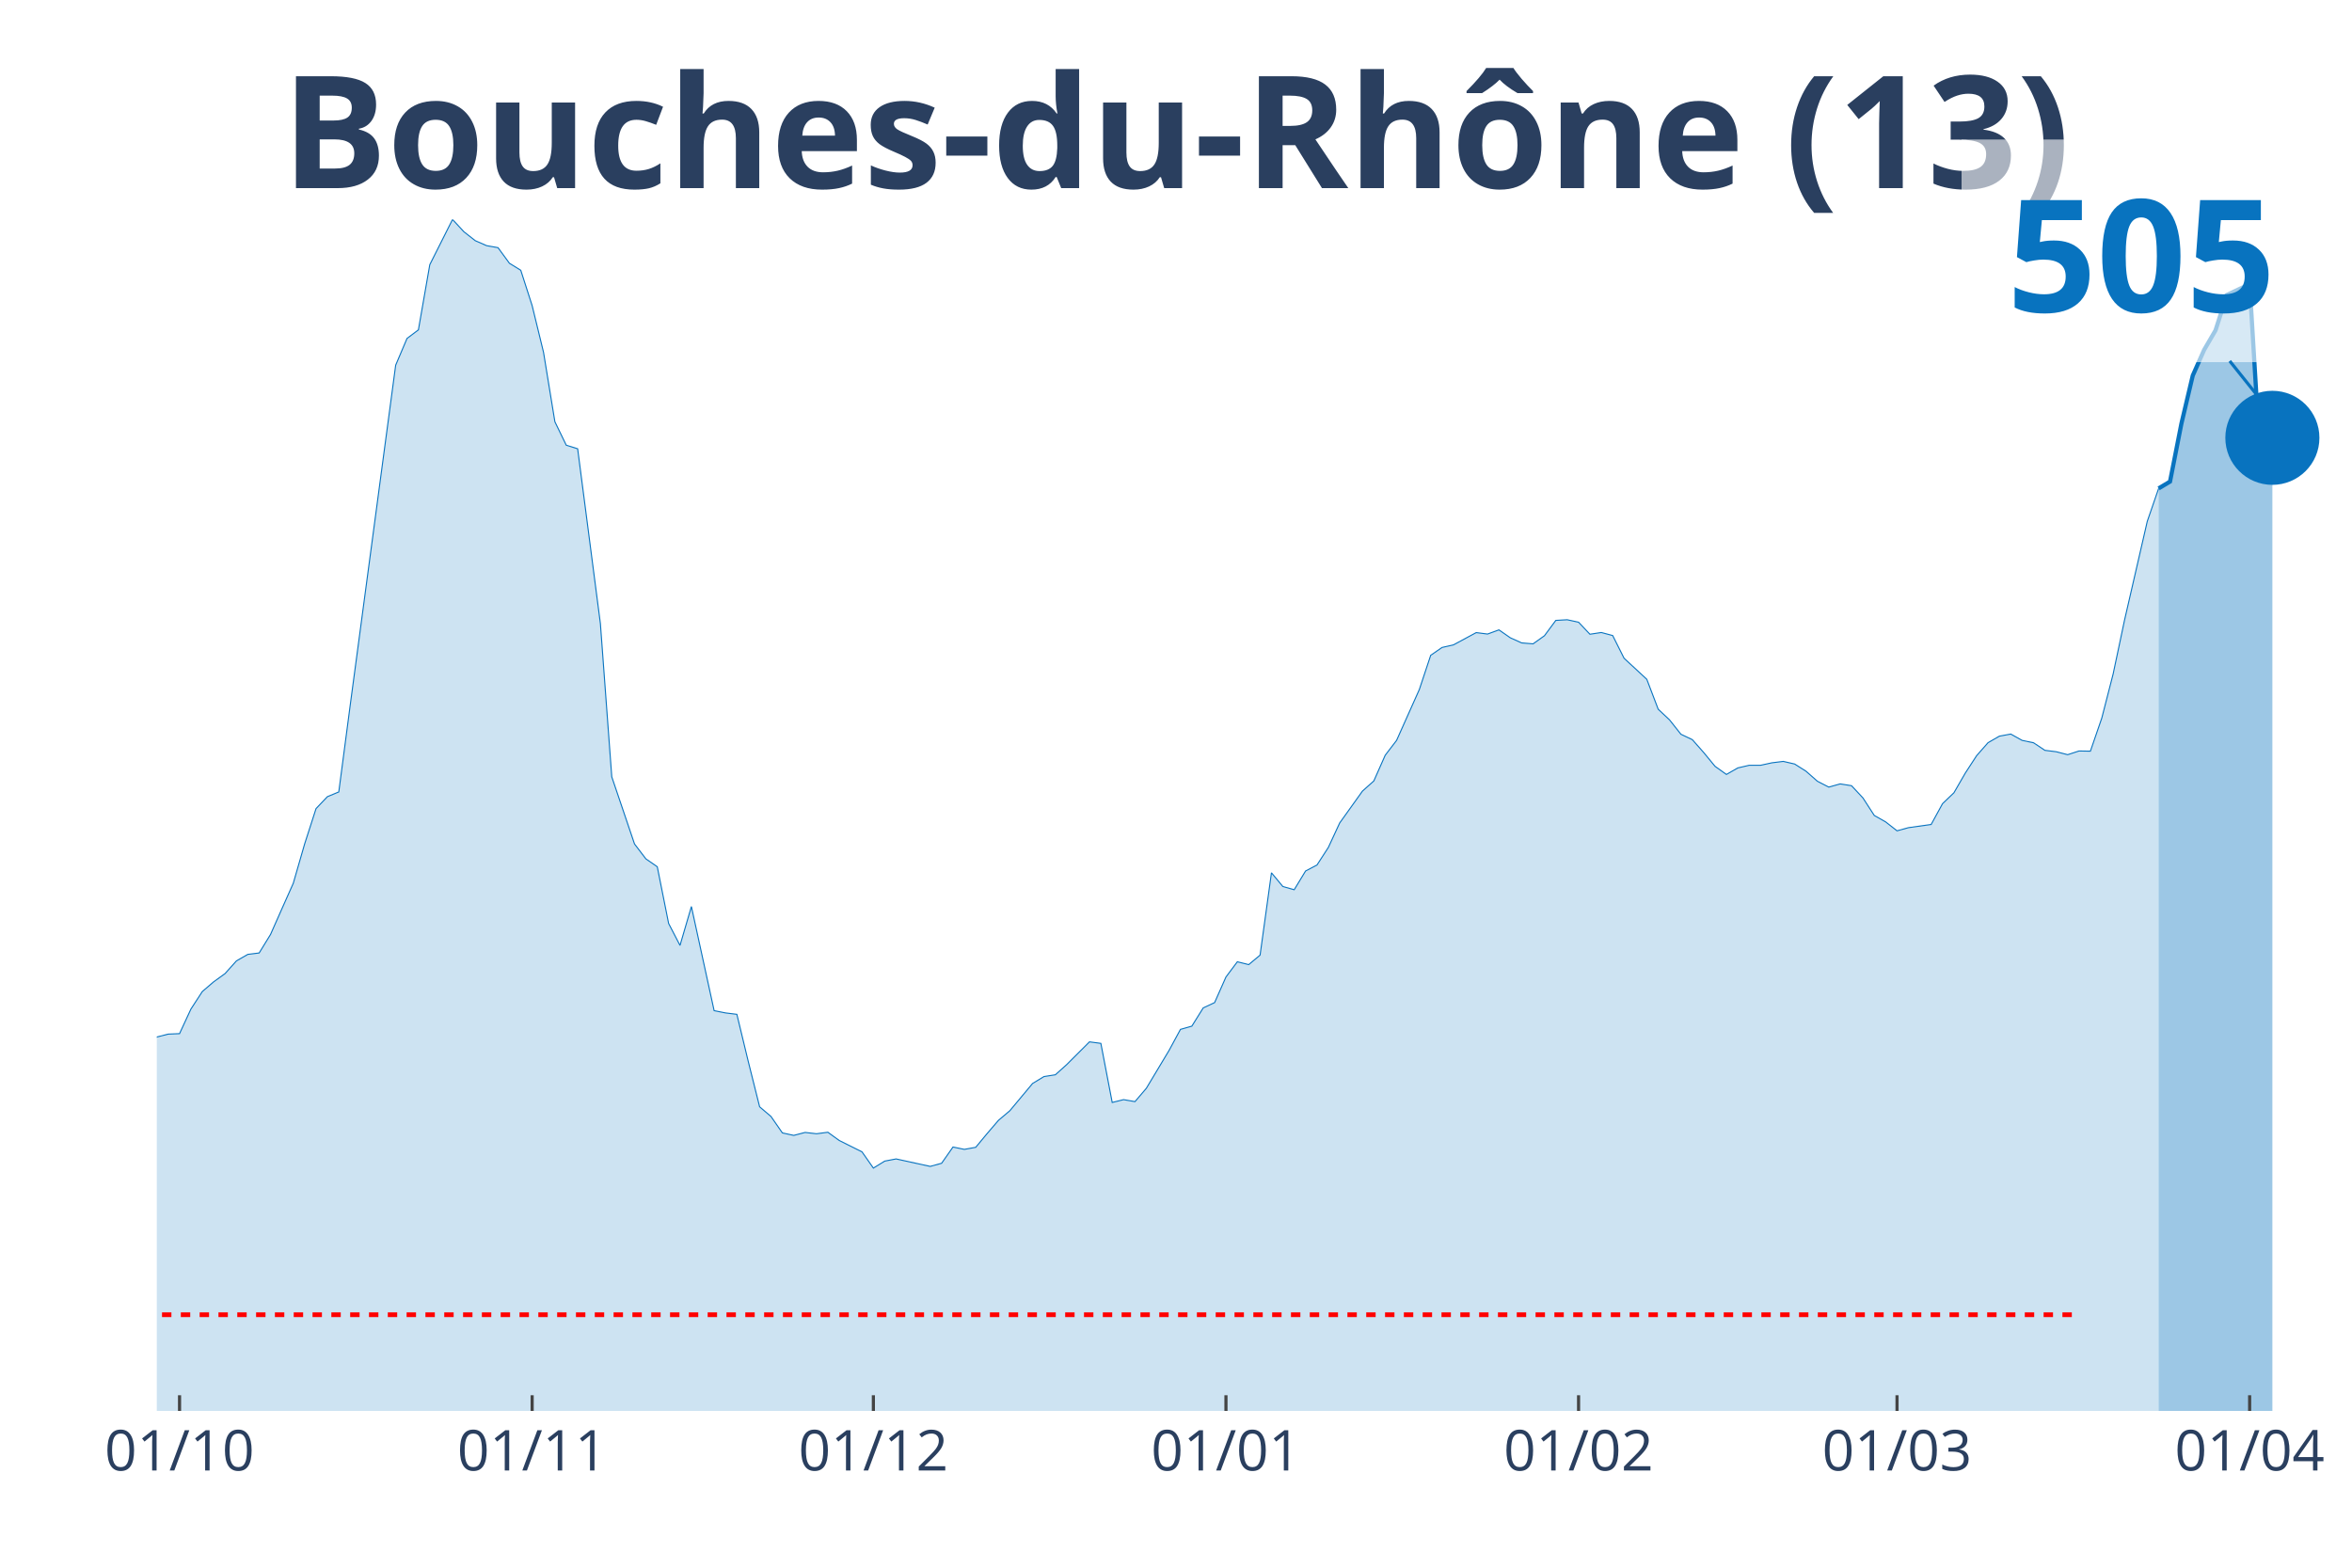
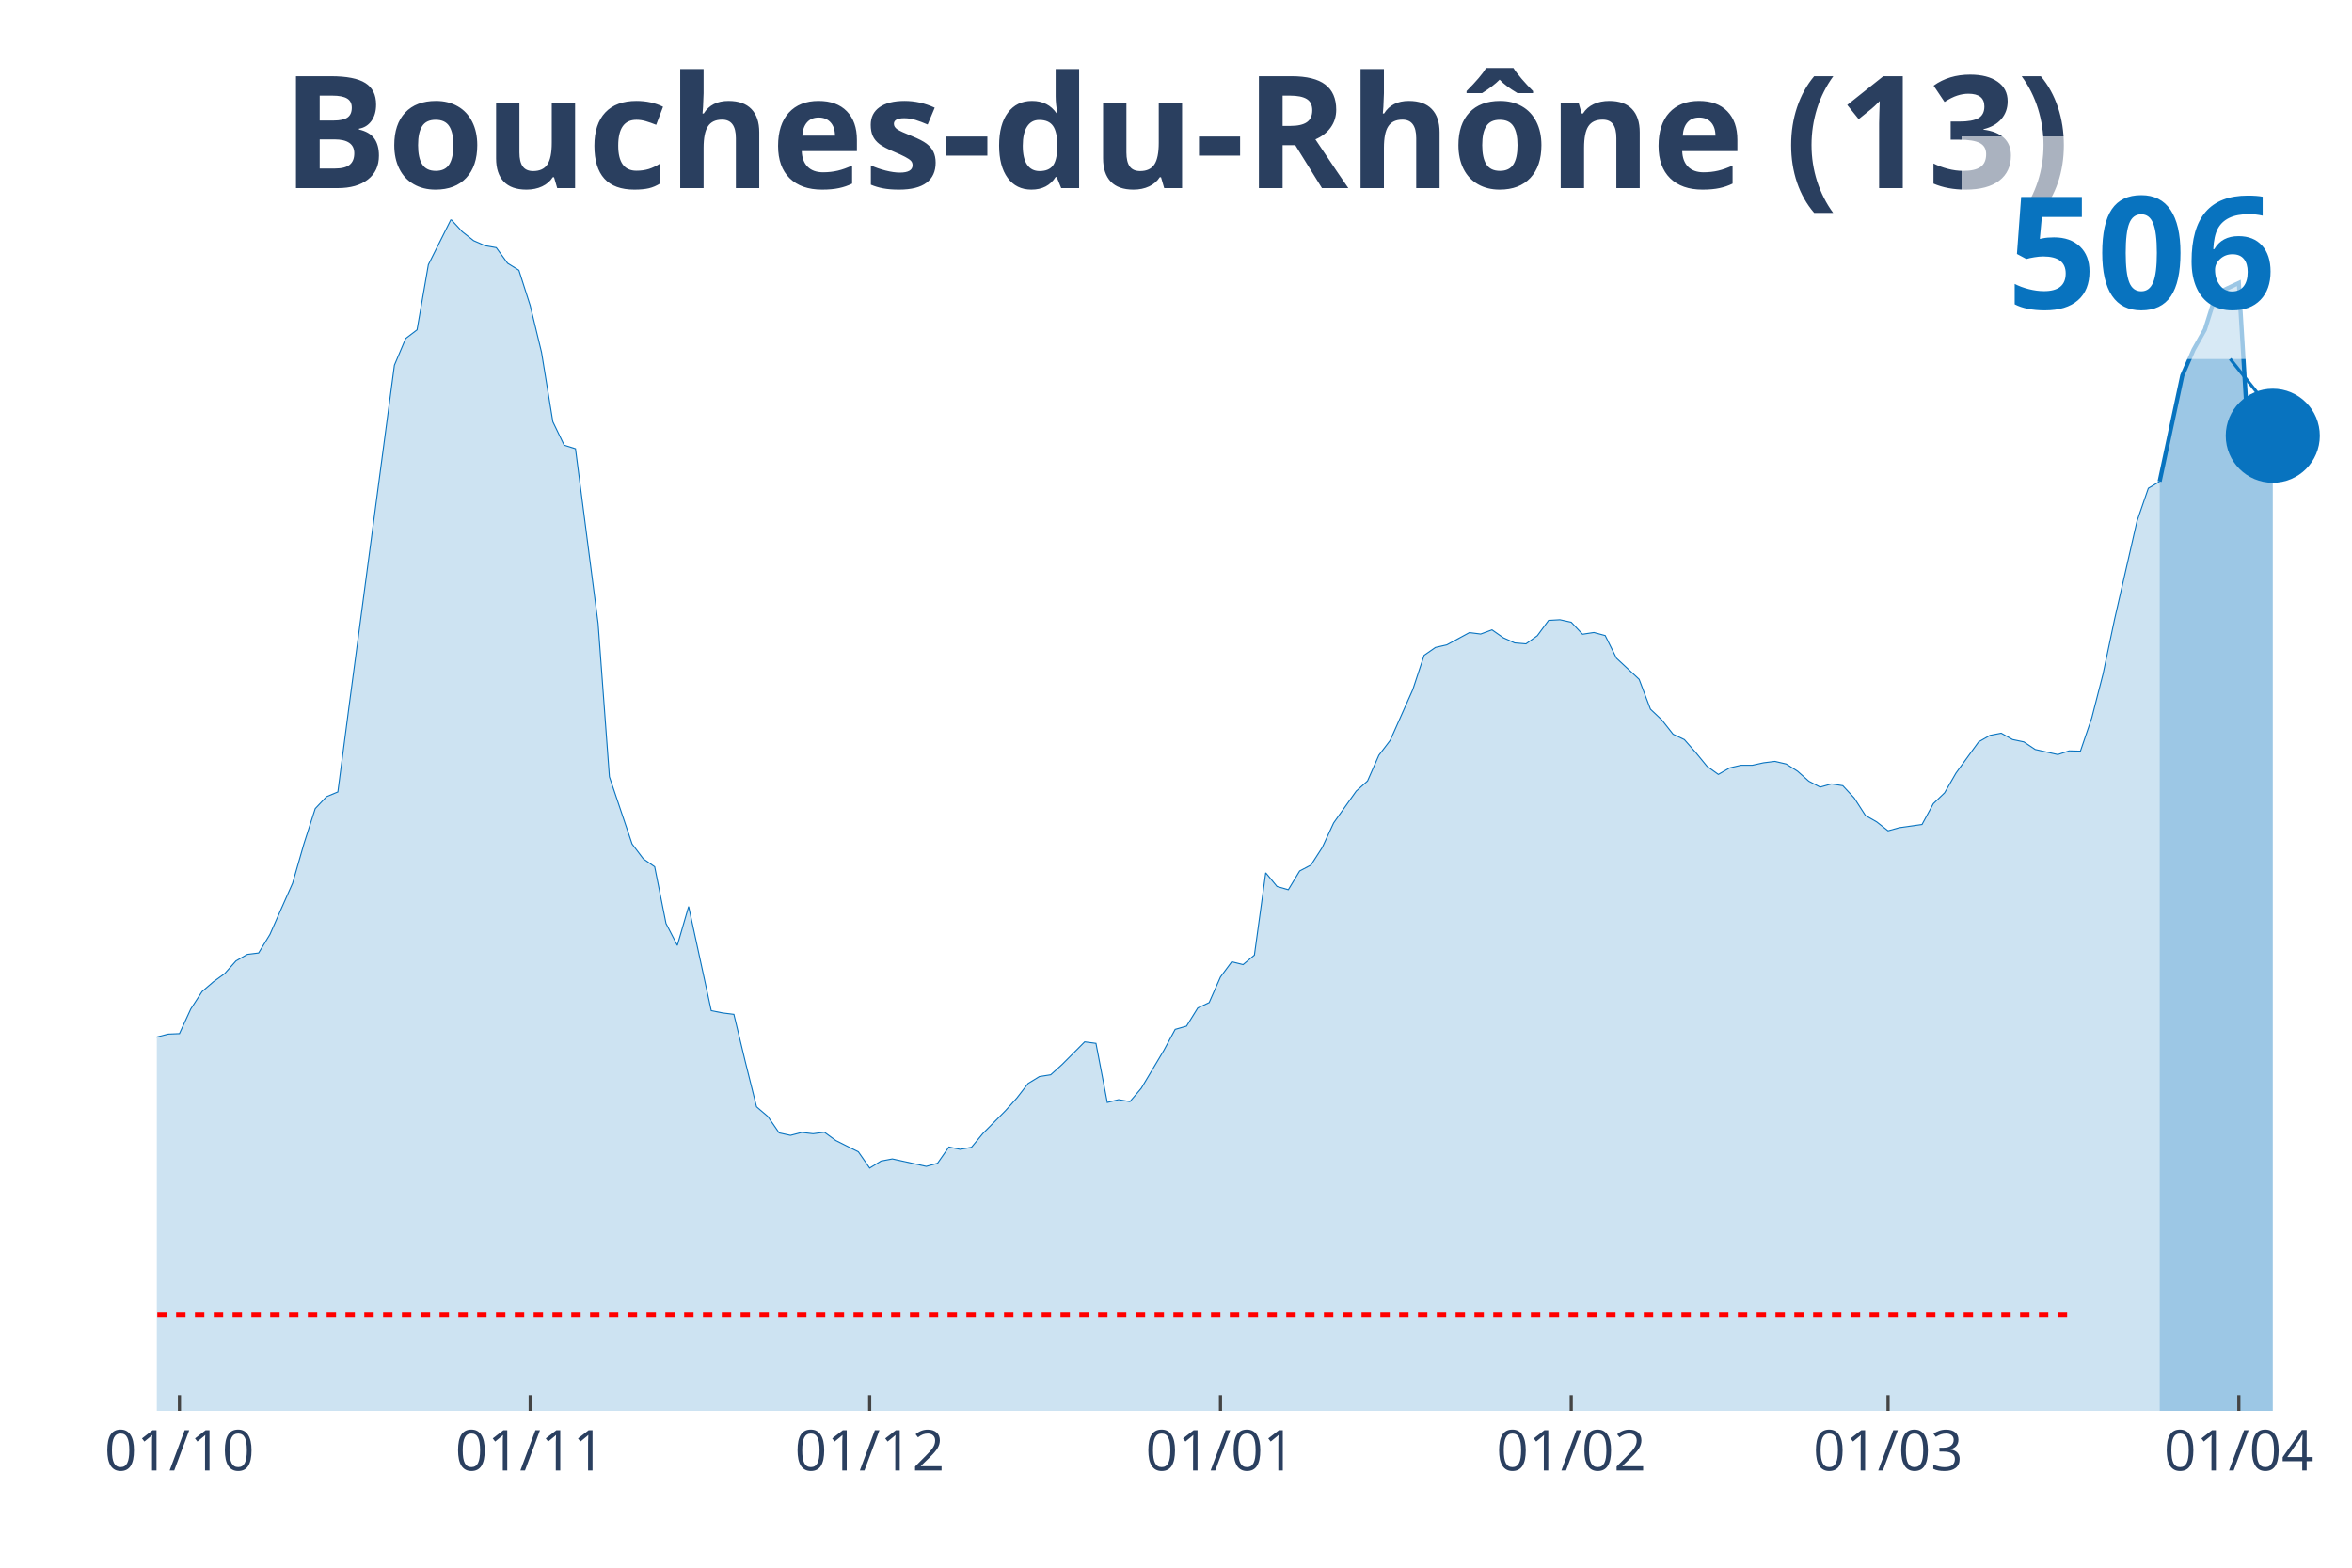
<svg xmlns="http://www.w3.org/2000/svg" class="main-svg" width="1125" height="750" style="" viewBox="0 0 750 500">
  <rect x="0" y="0" width="750" height="500" style="fill: rgb(0, 0, 0); fill-opacity: 0;" />
-   <defs id="defs-a9024b">
+   <defs id="defs-48c18f">
    <g class="clips">
-       <clipPath id="clipa9024bxyplot" class="plotclip">
+       <clipPath id="clip48c18fxyplot" class="plotclip">
        <rect width="700" height="380" />
      </clipPath>
-       <clipPath class="axesclip" id="clipa9024bx">
+       <clipPath class="axesclip" id="clip48c18fx">
        <rect x="50" y="0" width="700" height="500" />
      </clipPath>
-       <clipPath class="axesclip" id="clipa9024by">
+       <clipPath class="axesclip" id="clip48c18fy">
        <rect x="0" y="70" width="750" height="380" />
      </clipPath>
-       <clipPath class="axesclip" id="clipa9024bxy">
+       <clipPath class="axesclip" id="clip48c18fxy">
        <rect x="50" y="70" width="700" height="380" />
      </clipPath>
    </g>
    <g class="gradients" />
  </defs>
  <g class="bglayer">
    <rect class="bg" x="50" y="70" width="700" height="380" style="fill: rgb(0, 0, 0); fill-opacity: 0; stroke-width: 0;" />
  </g>
  <g class="layer-below">
    <g class="imagelayer" />
    <g class="shapelayer" />
  </g>
  <g class="cartesianlayer">
    <g class="subplot xy">
      <g class="layer-subplot">
        <g class="shapelayer" />
        <g class="imagelayer" />
      </g>
      <g class="gridlayer">
        <g class="x">
-           <path class="xgrid crisp" transform="translate(57.25,0)" d="M0,70v380" style="stroke: rgb(255, 255, 255); stroke-opacity: 1; stroke-width: 1px;" />
-           <path class="xgrid crisp" transform="translate(169.69,0)" d="M0,70v380" style="stroke: rgb(255, 255, 255); stroke-opacity: 1; stroke-width: 1px;" />
-           <path class="xgrid crisp" transform="translate(278.5,0)" d="M0,70v380" style="stroke: rgb(255, 255, 255); stroke-opacity: 1; stroke-width: 1px;" />
-           <path class="xgrid crisp" transform="translate(390.93,0)" d="M0,70v380" style="stroke: rgb(255, 255, 255); stroke-opacity: 1; stroke-width: 1px;" />
-           <path class="xgrid crisp" transform="translate(503.37,0)" d="M0,70v380" style="stroke: rgb(255, 255, 255); stroke-opacity: 1; stroke-width: 1px;" />
-           <path class="xgrid crisp" transform="translate(604.92,0)" d="M0,70v380" style="stroke: rgb(255, 255, 255); stroke-opacity: 1; stroke-width: 1px;" />
-           <path class="xgrid crisp" transform="translate(717.36,0)" d="M0,70v380" style="stroke: rgb(255, 255, 255); stroke-opacity: 1; stroke-width: 1px;" />
+           <path class="xgrid crisp" transform="translate(57.22,0)" d="M0,70v380" style="stroke: rgb(255, 255, 255); stroke-opacity: 1; stroke-width: 1px;" />
+           <path class="xgrid crisp" transform="translate(169.07,0)" d="M0,70v380" style="stroke: rgb(255, 255, 255); stroke-opacity: 1; stroke-width: 1px;" />
+           <path class="xgrid crisp" transform="translate(277.32,0)" d="M0,70v380" style="stroke: rgb(255, 255, 255); stroke-opacity: 1; stroke-width: 1px;" />
+           <path class="xgrid crisp" transform="translate(389.18,0)" d="M0,70v380" style="stroke: rgb(255, 255, 255); stroke-opacity: 1; stroke-width: 1px;" />
+           <path class="xgrid crisp" transform="translate(501.03,0)" d="M0,70v380" style="stroke: rgb(255, 255, 255); stroke-opacity: 1; stroke-width: 1px;" />
+           <path class="xgrid crisp" transform="translate(602.06,0)" d="M0,70v380" style="stroke: rgb(255, 255, 255); stroke-opacity: 1; stroke-width: 1px;" />
+           <path class="xgrid crisp" transform="translate(713.92,0)" d="M0,70v380" style="stroke: rgb(255, 255, 255); stroke-opacity: 1; stroke-width: 1px;" />
        </g>
        <g class="y" />
      </g>
      <g class="zerolinelayer" />
      <path class="xlines-below" />
      <path class="ylines-below" />
      <g class="overlines-below" />
      <g class="xaxislayer-below" />
      <g class="yaxislayer-below" />
      <g class="overaxes-below" />
-       <g class="plot" transform="translate(50, 70)" clip-path="url('#clipa9024bxyplot')">
+       <g class="plot" transform="translate(50, 70)" clip-path="url('#clip48c18fxyplot')">
        <g class="scatterlayer mlayer">
-           <g class="trace scatter trace3bba99" style="stroke-miterlimit: 2;">
+           <g class="trace scatter trace514365" style="stroke-miterlimit: 2;">
            <g class="fills">
              <g>
-                 <path class="js-fill" d="M638.34,380L-493.26,380L-493.26,371.86L-438.86,375.66L-435.23,374.75L-402.59,373.88L-398.96,373.91L-362.69,378.1L-359.07,378.46L-243.01,372.07L-239.38,371.22L-217.62,361.33L-213.99,358.2L-199.48,350.38L-195.85,350.32L-181.35,335L-177.72,326.56L-170.47,326.02L-166.84,316.3L-155.96,295.07L-152.33,292.69L-148.7,288.11L-145.08,287.26L-134.2,272.54L-130.57,268.87L-123.32,261.6L-119.69,261.54L-105.18,249.29L-101.55,244.44L-97.93,246.73L-94.3,246.19L-79.79,238.07L-76.17,239.34L-72.54,235.33L-68.91,233.7L-61.66,232.86L-58.03,233.52L-50.78,235.75L-47.15,238.62L-43.52,240.7L-39.9,239.88L-36.27,245.64L-32.64,248.78L-25.39,253.54L-21.76,256.92L-18.13,257.62L-14.51,265.07L-7.25,266.39L-3.63,265.94L0,260.75L3.63,259.82L7.25,259.67L10.88,251.83L14.51,246.25L18.13,243.14L21.76,240.52L25.39,236.47L29.02,234.39L32.64,233.94L36.27,228.03L39.9,219.83L43.52,211.71L47.15,199.14L50.78,187.89L54.4,184.09L58.03,182.58L61.66,155.02L76.17,46.47L79.79,37.94L83.42,35.2L87.05,14.42L94.3,0L97.93,3.92L101.55,6.76L105.18,8.35L108.81,8.99L112.44,13.96L116.06,16.2L119.69,27.47L123.32,42.37L126.94,64.51L130.57,71.99L134.2,73.13L141.45,128.87L145.08,177.76L152.33,199.17L155.96,203.93L159.59,206.44L163.21,224.53L166.84,231.53L170.47,219.13L177.72,252.34L181.35,253.06L184.97,253.51L188.6,268.53L192.23,283.01L195.85,286.09L199.48,291.33L203.11,292.12L206.74,291.18L210.36,291.6L213.99,291.12L217.62,293.75L224.87,297.37L228.5,302.55L232.12,300.32L235.75,299.63L246.63,302.01L250.26,301.01L253.89,295.83L257.51,296.58L261.14,295.92L264.77,291.54L268.39,287.32L272.02,284.25L279.27,275.56L282.9,273.36L286.53,272.79L290.16,269.53L297.41,262.29L301.04,262.77L304.66,281.62L308.29,280.72L311.92,281.35L315.54,277.1L322.8,265L326.42,258.31L330.05,257.28L333.68,251.46L337.31,249.77L340.93,241.6L344.56,236.75L348.19,237.65L351.81,234.63L355.44,208.37L359.07,212.74L362.69,213.77L366.32,207.79L369.95,205.89L373.58,200.28L377.2,192.47L384.46,182.31L388.08,179.08L391.71,170.88L395.34,166.14L402.59,149.92L406.22,139L409.84,136.5L413.47,135.68L420.73,131.76L424.35,132.22L427.98,130.89L431.61,133.42L435.23,135.05L438.86,135.35L442.49,132.76L446.11,127.87L449.74,127.66L453.37,128.45L456.99,132.28L460.62,131.73L464.25,132.7L467.88,139.94L475.13,146.66L478.76,156.19L482.38,159.6L486.01,164.18L489.64,165.9L493.26,170L496.89,174.41L500.52,177L504.15,174.92L507.77,174.08L511.4,174.08L515.03,173.29L518.65,172.84L522.28,173.68L525.91,175.98L529.53,179.17L533.16,181.04L536.79,180.02L540.41,180.59L544.04,184.48L547.67,190.09L551.3,192.14L554.92,194.98L558.55,193.98L565.8,192.96L569.43,186.32L573.06,182.85L576.68,176.58L580.31,171L583.94,166.87L587.56,164.79L591.19,164.12L594.82,166.14L598.45,166.9L602.07,169.31L605.7,169.76L609.33,170.7L612.95,169.52L616.58,169.58L620.21,159.03L623.83,144.97L627.46,127.81L634.72,96.27L638.34,85.77" style="fill: rgb(8, 115, 191); fill-opacity: 0.2; stroke-width: 0;" />
+                 <path class="js-fill" d="M638.66,380L-490.72,380L-490.72,371.86L-436.6,375.66L-432.99,374.75L-400.52,373.88L-396.91,373.91L-360.82,378.1L-357.22,378.46L-241.75,372.07L-238.14,371.22L-216.49,361.33L-212.89,358.2L-198.45,350.38L-194.85,350.32L-180.41,335L-176.8,326.56L-169.59,326.02L-165.98,316.3L-155.15,295.07L-151.55,292.69L-147.94,288.11L-144.33,287.26L-133.51,272.54L-129.9,268.87L-122.68,261.6L-119.07,261.54L-104.64,249.29L-101.03,244.44L-97.42,246.73L-93.81,246.19L-79.38,238.07L-75.77,239.34L-72.16,235.33L-68.56,233.7L-61.34,232.86L-57.73,233.52L-50.52,235.75L-46.91,238.62L-43.3,240.7L-39.69,239.88L-36.08,245.64L-32.47,248.78L-25.26,253.54L-21.65,256.92L-18.04,257.62L-14.43,265.07L-7.22,266.39L-3.61,265.94L0,260.75L3.61,259.82L7.22,259.67L10.82,251.83L14.43,246.25L18.04,243.14L21.65,240.52L25.26,236.47L28.87,234.39L32.47,233.94L36.08,228.03L39.69,219.83L43.3,211.71L46.91,199.14L50.52,187.89L54.12,184.09L57.73,182.58L61.34,155.02L75.77,46.47L79.38,37.94L82.99,35.2L86.6,14.42L93.81,0L97.42,3.92L101.03,6.76L104.64,8.35L108.25,8.99L111.86,13.96L115.46,16.2L119.07,27.47L122.68,42.37L126.29,64.51L129.9,71.99L133.51,73.13L140.72,128.87L144.33,177.76L151.55,199.17L155.15,203.93L158.76,206.44L162.37,224.53L165.98,231.53L169.59,219.13L176.8,252.34L180.41,253.06L184.02,253.51L187.63,268.53L191.24,283.01L194.85,286.09L198.45,291.33L202.06,292.12L205.67,291.18L209.28,291.6L212.89,291.12L216.49,293.75L223.71,297.37L227.32,302.55L230.93,300.32L234.54,299.63L245.36,302.01L248.97,301.01L252.58,295.83L256.19,296.58L259.79,295.92L263.4,291.54L270.62,284.25L274.23,280.23L277.84,275.56L281.44,273.36L285.05,272.79L288.66,269.53L295.88,262.29L299.48,262.77L303.09,281.62L306.7,280.72L310.31,281.35L313.92,277.1L321.13,265L324.74,258.31L328.35,257.28L331.96,251.46L335.57,249.77L339.18,241.6L342.78,236.75L346.39,237.65L350,234.63L353.61,208.37L357.22,212.74L360.82,213.77L364.43,207.79L368.04,205.89L371.65,200.28L375.26,192.47L382.47,182.31L386.08,179.08L389.69,170.88L393.3,166.14L400.52,149.92L404.12,139L407.73,136.5L411.34,135.68L418.56,131.76L422.16,132.22L425.77,130.89L429.38,133.42L432.99,135.05L436.6,135.35L440.21,132.76L443.81,127.87L447.42,127.66L451.03,128.45L454.64,132.28L458.25,131.73L461.86,132.7L465.46,139.94L472.68,146.66L476.29,156.19L479.9,159.6L483.51,164.18L487.11,165.9L490.72,170L494.33,174.41L497.94,177L501.55,174.92L505.15,174.08L508.76,174.08L512.37,173.29L515.98,172.84L519.59,173.68L523.2,175.98L526.8,179.17L530.41,181.04L534.02,180.02L537.63,180.59L541.24,184.48L544.85,190.09L548.45,192.14L552.06,194.98L555.67,193.98L562.89,192.96L566.49,186.32L570.1,182.85L573.71,176.58L580.93,166.63L584.54,164.55L588.14,163.85L591.75,165.87L595.36,166.63L598.97,169.04L606.19,170.67L609.79,169.49L613.4,169.58L617.01,159L620.62,144.94L624.23,127.78L631.44,96.24L635.05,85.74L638.66,83.57" style="fill: rgb(8, 115, 191); fill-opacity: 0.2; stroke-width: 0;" />
              </g>
            </g>
            <g class="errorbars" />
            <g class="lines">
-               <path class="js-line" d="M-493.26,371.86L-438.86,375.66L-435.23,374.75L-402.59,373.88L-398.96,373.91L-362.69,378.1L-359.07,378.46L-243.01,372.07L-239.38,371.22L-217.62,361.33L-213.99,358.2L-199.48,350.38L-195.85,350.32L-181.35,335L-177.72,326.56L-170.47,326.02L-166.84,316.3L-155.96,295.07L-152.33,292.69L-148.7,288.11L-145.08,287.26L-134.2,272.54L-130.57,268.87L-123.32,261.6L-119.69,261.54L-105.18,249.29L-101.55,244.44L-97.93,246.73L-94.3,246.19L-79.79,238.07L-76.17,239.34L-72.54,235.33L-68.91,233.7L-61.66,232.86L-58.03,233.52L-50.78,235.75L-47.15,238.62L-43.52,240.7L-39.9,239.88L-36.27,245.64L-32.64,248.78L-25.39,253.54L-21.76,256.92L-18.13,257.62L-14.51,265.07L-7.25,266.39L-3.63,265.94L0,260.75L3.63,259.82L7.25,259.67L10.88,251.83L14.51,246.25L18.13,243.14L21.76,240.52L25.39,236.47L29.02,234.39L32.64,233.94L36.27,228.03L39.9,219.83L43.52,211.71L47.15,199.14L50.78,187.89L54.4,184.09L58.03,182.58L61.66,155.02L76.17,46.47L79.79,37.94L83.42,35.2L87.05,14.42L94.3,0L97.93,3.92L101.55,6.76L105.18,8.35L108.81,8.99L112.44,13.96L116.06,16.2L119.69,27.47L123.32,42.37L126.94,64.51L130.57,71.99L134.2,73.13L141.45,128.87L145.08,177.76L152.33,199.17L155.96,203.93L159.59,206.44L163.21,224.53L166.84,231.53L170.47,219.13L177.72,252.34L181.35,253.06L184.97,253.51L188.6,268.53L192.23,283.01L195.85,286.09L199.48,291.33L203.11,292.12L206.74,291.18L210.36,291.6L213.99,291.12L217.62,293.75L224.87,297.37L228.5,302.55L232.12,300.32L235.75,299.63L246.63,302.01L250.26,301.01L253.89,295.83L257.51,296.58L261.14,295.92L264.77,291.54L268.39,287.32L272.02,284.25L279.27,275.56L282.9,273.36L286.53,272.79L290.16,269.53L297.41,262.29L301.04,262.77L304.66,281.62L308.29,280.72L311.92,281.35L315.54,277.1L322.8,265L326.42,258.31L330.05,257.28L333.68,251.46L337.31,249.77L340.93,241.6L344.56,236.75L348.19,237.65L351.81,234.63L355.44,208.37L359.07,212.74L362.69,213.77L366.32,207.79L369.95,205.89L373.58,200.28L377.2,192.47L384.46,182.31L388.08,179.08L391.71,170.88L395.34,166.14L402.59,149.92L406.22,139L409.84,136.5L413.47,135.68L420.73,131.76L424.35,132.22L427.98,130.89L431.61,133.42L435.23,135.05L438.86,135.35L442.49,132.76L446.11,127.87L449.74,127.66L453.37,128.45L456.99,132.28L460.62,131.73L464.25,132.7L467.88,139.94L475.13,146.66L478.76,156.19L482.38,159.6L486.01,164.18L489.64,165.9L493.26,170L496.89,174.41L500.52,177L504.15,174.92L507.77,174.08L511.4,174.08L515.03,173.29L518.65,172.84L522.28,173.68L525.91,175.98L529.53,179.17L533.16,181.04L536.79,180.02L540.41,180.59L544.04,184.48L547.67,190.09L551.3,192.14L554.92,194.98L558.55,193.98L565.8,192.96L569.43,186.32L573.06,182.85L576.68,176.58L580.31,171L583.94,166.87L587.56,164.79L591.19,164.12L594.82,166.14L598.45,166.9L602.07,169.31L605.7,169.76L609.33,170.7L612.95,169.52L616.58,169.58L620.21,159.03L623.83,144.97L627.46,127.81L634.72,96.27L638.34,85.77" style="vector-effect: non-scaling-stroke; fill: none; stroke: rgb(8, 115, 191); stroke-opacity: 1; stroke-width: 0.5px; opacity: 1;" />
+               <path class="js-line" d="M-490.72,371.86L-436.6,375.66L-432.99,374.75L-400.52,373.88L-396.91,373.91L-360.82,378.1L-357.22,378.46L-241.75,372.07L-238.14,371.22L-216.49,361.33L-212.89,358.2L-198.45,350.38L-194.85,350.32L-180.41,335L-176.8,326.56L-169.59,326.02L-165.98,316.3L-155.15,295.07L-151.55,292.69L-147.94,288.11L-144.33,287.26L-133.51,272.54L-129.9,268.87L-122.68,261.6L-119.07,261.54L-104.64,249.29L-101.03,244.44L-97.42,246.73L-93.81,246.19L-79.38,238.07L-75.77,239.34L-72.16,235.33L-68.56,233.7L-61.34,232.86L-57.73,233.52L-50.52,235.75L-46.91,238.62L-43.3,240.7L-39.69,239.88L-36.08,245.64L-32.47,248.78L-25.26,253.54L-21.65,256.92L-18.04,257.62L-14.43,265.07L-7.22,266.39L-3.61,265.94L0,260.75L3.61,259.82L7.22,259.67L10.82,251.83L14.43,246.25L18.04,243.14L21.65,240.52L25.26,236.47L28.87,234.39L32.47,233.94L36.08,228.03L39.69,219.83L43.3,211.71L46.91,199.14L50.52,187.89L54.12,184.09L57.73,182.58L61.34,155.02L75.77,46.47L79.38,37.94L82.99,35.2L86.6,14.42L93.81,0L97.42,3.92L101.03,6.76L104.64,8.35L108.25,8.99L111.86,13.96L115.46,16.2L119.07,27.47L122.68,42.37L126.29,64.51L129.9,71.99L133.51,73.13L140.72,128.87L144.33,177.76L151.55,199.17L155.15,203.93L158.76,206.44L162.37,224.53L165.98,231.53L169.59,219.13L176.8,252.34L180.41,253.06L184.02,253.51L187.63,268.53L191.24,283.01L194.85,286.09L198.45,291.33L202.06,292.12L205.67,291.18L209.28,291.6L212.89,291.12L216.49,293.75L223.71,297.37L227.32,302.55L230.93,300.32L234.54,299.63L245.36,302.01L248.97,301.01L252.58,295.83L256.19,296.58L259.79,295.92L263.4,291.54L270.62,284.25L274.23,280.23L277.84,275.56L281.44,273.36L285.05,272.79L288.66,269.53L295.88,262.29L299.48,262.77L303.09,281.62L306.7,280.72L310.31,281.35L313.92,277.1L321.13,265L324.74,258.31L328.35,257.28L331.96,251.46L335.57,249.77L339.18,241.6L342.78,236.75L346.39,237.65L350,234.63L353.61,208.37L357.22,212.74L360.82,213.77L364.43,207.79L368.04,205.89L371.65,200.28L375.26,192.47L382.47,182.31L386.08,179.08L389.69,170.88L393.3,166.14L400.52,149.92L404.12,139L407.73,136.5L411.34,135.68L418.56,131.76L422.16,132.22L425.77,130.89L429.38,133.42L432.99,135.05L436.6,135.35L440.21,132.76L443.81,127.87L447.42,127.66L451.03,128.45L454.64,132.28L458.25,131.73L461.86,132.7L465.46,139.94L472.68,146.66L476.29,156.19L479.9,159.6L483.51,164.18L487.11,165.9L490.72,170L494.33,174.41L497.94,177L501.55,174.92L505.15,174.08L508.76,174.08L512.37,173.29L515.98,172.84L519.59,173.68L523.2,175.98L526.8,179.17L530.41,181.04L534.02,180.02L537.63,180.59L541.24,184.48L544.85,190.09L548.45,192.14L552.06,194.98L555.67,193.98L562.89,192.96L566.49,186.32L570.1,182.85L573.71,176.58L580.93,166.63L584.54,164.55L588.14,163.85L591.75,165.87L595.36,166.63L598.97,169.04L606.19,170.67L609.79,169.49L613.4,169.58L617.01,159L620.62,144.94L624.23,127.78L631.44,96.24L635.05,85.74L638.66,83.57" style="vector-effect: non-scaling-stroke; fill: none; stroke: rgb(8, 115, 191); stroke-opacity: 1; stroke-width: 0.5px; opacity: 1;" />
            </g>
            <g class="points" />
            <g class="text" />
          </g>
-           <g class="trace scatter trace73573f" style="stroke-miterlimit: 2;">
+           <g class="trace scatter trace52415a" style="stroke-miterlimit: 2;">
            <g class="fills">
              <g>
-                 <path class="js-fill" d="M674.61,380L638.34,380L638.34,85.77L641.97,83.6L645.6,65.11L649.22,49.79L652.85,41.59L656.48,35.35L660.1,24.07L667.36,20.63L670.98,80.28L674.61,69.64" style="fill: rgb(8, 115, 191); fill-opacity: 0.4; stroke-width: 0;" />
+                 <path class="js-fill" d="M674.74,380L638.66,380L638.66,83.57L645.88,49.79L649.48,41.53L653.09,35.13L656.7,23.64L663.92,20.24L667.53,79.77L671.13,64.99L674.74,68.97" style="fill: rgb(8, 115, 191); fill-opacity: 0.4; stroke-width: 0;" />
              </g>
            </g>
            <g class="errorbars" />
            <g class="lines">
-               <path class="js-line" d="M638.34,85.77L641.97,83.6L645.6,65.11L649.22,49.79L652.85,41.59L656.48,35.35L660.1,24.07L667.36,20.63L670.98,80.28L674.61,69.64" style="vector-effect: non-scaling-stroke; fill: none; stroke: rgb(8, 115, 191); stroke-opacity: 1; stroke-width: 2px; opacity: 1;" />
+               <path class="js-line" d="M638.66,83.57L645.88,49.79L649.48,41.53L653.09,35.13L656.7,23.64L663.92,20.24L667.53,79.77L671.13,64.99L674.74,68.97" style="vector-effect: non-scaling-stroke; fill: none; stroke: rgb(8, 115, 191); stroke-opacity: 1; stroke-width: 2px; opacity: 1;" />
            </g>
            <g class="points" />
            <g class="text" />
          </g>
-           <g class="trace scatter trace21e111" style="stroke-miterlimit: 2; opacity: 1;">
+           <g class="trace scatter trace3aedb1" style="stroke-miterlimit: 2; opacity: 1;">
            <g class="fills" />
            <g class="errorbars" />
            <g class="lines" />
            <g class="points">
-               <path class="point" transform="translate(674.61,69.64)" d="M15,0A15,15 0 1,1 0,-15A15,15 0 0,1 15,0Z" style="opacity: 1; stroke-width: 0px; fill: rgb(8, 115, 191); fill-opacity: 1;" />
+               <path class="point" transform="translate(674.74,68.97)" d="M15,0A15,15 0 1,1 0,-15A15,15 0 0,1 15,0Z" style="opacity: 1; stroke-width: 0px; fill: rgb(8, 115, 191); fill-opacity: 1;" />
            </g>
            <g class="text" />
          </g>
        </g>
      </g>
      <g class="overplot" />
      <path class="xlines-above crisp" style="fill: none; stroke-width: 1px; stroke: rgb(0, 0, 0); stroke-opacity: 0;" d="" />
      <path class="ylines-above crisp" style="fill: none;" d="M0,0" />
      <g class="overlines-above" />
      <g class="xaxislayer-above">
-         <path class="xtick ticks crisp" d="M0,450v-5" transform="translate(57.25,0)" style="stroke: rgb(68, 68, 68); stroke-opacity: 1; stroke-width: 1px;" />
-         <path class="xtick ticks crisp" d="M0,450v-5" transform="translate(169.69,0)" style="stroke: rgb(68, 68, 68); stroke-opacity: 1; stroke-width: 1px;" />
-         <path class="xtick ticks crisp" d="M0,450v-5" transform="translate(278.5,0)" style="stroke: rgb(68, 68, 68); stroke-opacity: 1; stroke-width: 1px;" />
-         <path class="xtick ticks crisp" d="M0,450v-5" transform="translate(390.93,0)" style="stroke: rgb(68, 68, 68); stroke-opacity: 1; stroke-width: 1px;" />
-         <path class="xtick ticks crisp" d="M0,450v-5" transform="translate(503.37,0)" style="stroke: rgb(68, 68, 68); stroke-opacity: 1; stroke-width: 1px;" />
-         <path class="xtick ticks crisp" d="M0,450v-5" transform="translate(604.92,0)" style="stroke: rgb(68, 68, 68); stroke-opacity: 1; stroke-width: 1px;" />
-         <path class="xtick ticks crisp" d="M0,450v-5" transform="translate(717.36,0)" style="stroke: rgb(68, 68, 68); stroke-opacity: 1; stroke-width: 1px;" />
+         <path class="xtick ticks crisp" d="M0,450v-5" transform="translate(57.22,0)" style="stroke: rgb(68, 68, 68); stroke-opacity: 1; stroke-width: 1px;" />
+         <path class="xtick ticks crisp" d="M0,450v-5" transform="translate(169.07,0)" style="stroke: rgb(68, 68, 68); stroke-opacity: 1; stroke-width: 1px;" />
+         <path class="xtick ticks crisp" d="M0,450v-5" transform="translate(277.32,0)" style="stroke: rgb(68, 68, 68); stroke-opacity: 1; stroke-width: 1px;" />
+         <path class="xtick ticks crisp" d="M0,450v-5" transform="translate(389.18,0)" style="stroke: rgb(68, 68, 68); stroke-opacity: 1; stroke-width: 1px;" />
+         <path class="xtick ticks crisp" d="M0,450v-5" transform="translate(501.03,0)" style="stroke: rgb(68, 68, 68); stroke-opacity: 1; stroke-width: 1px;" />
+         <path class="xtick ticks crisp" d="M0,450v-5" transform="translate(602.06,0)" style="stroke: rgb(68, 68, 68); stroke-opacity: 1; stroke-width: 1px;" />
+         <path class="xtick ticks crisp" d="M0,450v-5" transform="translate(713.92,0)" style="stroke: rgb(68, 68, 68); stroke-opacity: 1; stroke-width: 1px;" />
        <g class="xtick">
-           <text text-anchor="middle" x="0" y="469" transform="translate(57.25,0)" style="font-family: 'Open Sans', verdana, arial, sans-serif; font-size: 18px; fill: rgb(42, 63, 95); fill-opacity: 1; white-space: pre;">01/10</text>
+           <text text-anchor="middle" x="0" y="469" transform="translate(57.22,0)" style="font-family: 'Open Sans', verdana, arial, sans-serif; font-size: 18px; fill: rgb(42, 63, 95); fill-opacity: 1; white-space: pre;">01/10</text>
        </g>
        <g class="xtick">
-           <text text-anchor="middle" x="0" y="469" transform="translate(169.69,0)" style="font-family: 'Open Sans', verdana, arial, sans-serif; font-size: 18px; fill: rgb(42, 63, 95); fill-opacity: 1; white-space: pre;">01/11</text>
+           <text text-anchor="middle" x="0" y="469" transform="translate(169.07,0)" style="font-family: 'Open Sans', verdana, arial, sans-serif; font-size: 18px; fill: rgb(42, 63, 95); fill-opacity: 1; white-space: pre;">01/11</text>
        </g>
        <g class="xtick">
-           <text text-anchor="middle" x="0" y="469" transform="translate(278.5,0)" style="font-family: 'Open Sans', verdana, arial, sans-serif; font-size: 18px; fill: rgb(42, 63, 95); fill-opacity: 1; white-space: pre;">01/12</text>
+           <text text-anchor="middle" x="0" y="469" transform="translate(277.32,0)" style="font-family: 'Open Sans', verdana, arial, sans-serif; font-size: 18px; fill: rgb(42, 63, 95); fill-opacity: 1; white-space: pre;">01/12</text>
        </g>
        <g class="xtick">
-           <text text-anchor="middle" x="0" y="469" transform="translate(390.93,0)" style="font-family: 'Open Sans', verdana, arial, sans-serif; font-size: 18px; fill: rgb(42, 63, 95); fill-opacity: 1; white-space: pre;">01/01</text>
+           <text text-anchor="middle" x="0" y="469" transform="translate(389.18,0)" style="font-family: 'Open Sans', verdana, arial, sans-serif; font-size: 18px; fill: rgb(42, 63, 95); fill-opacity: 1; white-space: pre;">01/01</text>
        </g>
        <g class="xtick">
-           <text text-anchor="middle" x="0" y="469" transform="translate(503.37,0)" style="font-family: 'Open Sans', verdana, arial, sans-serif; font-size: 18px; fill: rgb(42, 63, 95); fill-opacity: 1; white-space: pre;">01/02</text>
+           <text text-anchor="middle" x="0" y="469" transform="translate(501.03,0)" style="font-family: 'Open Sans', verdana, arial, sans-serif; font-size: 18px; fill: rgb(42, 63, 95); fill-opacity: 1; white-space: pre;">01/02</text>
        </g>
        <g class="xtick">
-           <text text-anchor="middle" x="0" y="469" transform="translate(604.92,0)" style="font-family: 'Open Sans', verdana, arial, sans-serif; font-size: 18px; fill: rgb(42, 63, 95); fill-opacity: 1; white-space: pre;">01/03</text>
+           <text text-anchor="middle" x="0" y="469" transform="translate(602.06,0)" style="font-family: 'Open Sans', verdana, arial, sans-serif; font-size: 18px; fill: rgb(42, 63, 95); fill-opacity: 1; white-space: pre;">01/03</text>
        </g>
        <g class="xtick">
-           <text text-anchor="middle" x="0" y="469" transform="translate(717.36,0)" style="font-family: 'Open Sans', verdana, arial, sans-serif; font-size: 18px; fill: rgb(42, 63, 95); fill-opacity: 1; white-space: pre;">01/04</text>
+           <text text-anchor="middle" x="0" y="469" transform="translate(713.92,0)" style="font-family: 'Open Sans', verdana, arial, sans-serif; font-size: 18px; fill: rgb(42, 63, 95); fill-opacity: 1; white-space: pre;">01/04</text>
        </g>
      </g>
      <g class="yaxislayer-above" />
      <g class="overaxes-above" />
    </g>
  </g>
  <g class="polarlayer" />
  <g class="ternarylayer" />
  <g class="geolayer" />
  <g class="funnelarealayer" />
  <g class="pielayer" />
  <g class="treemaplayer" />
  <g class="sunburstlayer" />
  <g class="glimages" />
-   <defs id="topdefs-a9024b">
+   <defs id="topdefs-48c18f">
    <g class="clips" />
  </defs>
  <g class="layer-above">
    <g class="imagelayer" />
    <g class="shapelayer">
-       <path data-index="0" fill-rule="evenodd" d="M-1988.34,419.32L662.95,419.32" clip-path="url('#clipa9024bxy')" style="opacity: 1; stroke: rgb(255, 0, 0); stroke-opacity: 1; fill: rgb(0, 0, 0); fill-opacity: 0; stroke-dasharray: 3px, 3px; stroke-width: 1.5px;" />
+       <path data-index="0" fill-rule="evenodd" d="M-1977.84,419.32L659.79,419.32" clip-path="url('#clip48c18fxy')" style="opacity: 1; stroke: rgb(255, 0, 0); stroke-opacity: 1; fill: rgb(0, 0, 0); fill-opacity: 0; stroke-dasharray: 3px, 3px; stroke-width: 1.5px;" />
    </g>
  </g>
  <g class="infolayer">
    <g class="g-gtitle">
      <text class="gtitle" x="375" y="25" text-anchor="middle" dy="0.7em" style="font-family: 'Open Sans', verdana, arial, sans-serif; font-size: 50px; fill: rgb(42, 63, 95); opacity: 1; font-weight: normal; white-space: pre;">
        <tspan style="font-weight:bold">Bouches-du-Rhône (13)</tspan>
      </text>
    </g>
    <g class="g-xtitle" />
    <g class="annotation" data-index="0" style="opacity: 1;">
-       <g class="annotation-text-g" transform="rotate(0,682.61,79.64)">
-         <g class="cursor-pointer" transform="translate(625, 44)">
+       <g class="annotation-text-g" transform="rotate(0,682.74,78.97)">
+         <g class="cursor-pointer" transform="translate(625, 43)">
          <rect class="bg" x="0.5" y="0.5" width="115" height="71" style="stroke-width: 1px; stroke: rgb(0, 0, 0); stroke-opacity: 0; fill: rgb(255, 255, 255); fill-opacity: 0.6;" />
          <text class="annotation-text" text-anchor="middle" x="57.812" y="55.5" style="font-family: 'Open Sans', verdana, arial, sans-serif; font-size: 50px; fill: rgb(8, 115, 191); fill-opacity: 1; white-space: pre;">
-             <tspan style="font-weight:bold">505 </tspan>
+             <tspan style="font-weight:bold">506 </tspan>
          </text>
        </g>
      </g>
      <g class="annotation-arrow-g" style="opacity: 1;">
-         <path d="M711.01,115.14L722.61,129.64" style="stroke-width: 1px; stroke: rgb(8, 115, 191); stroke-opacity: 1; stroke-dasharray: 0px, 0px, 18.569px, 18.569px;" />
+         <path d="M711.14,114.47L722.74,128.97" style="stroke-width: 1px; stroke: rgb(8, 115, 191); stroke-opacity: 1; stroke-dasharray: 0px, 0px, 18.569px, 18.569px;" />
      </g>
    </g>
  </g>
</svg>
